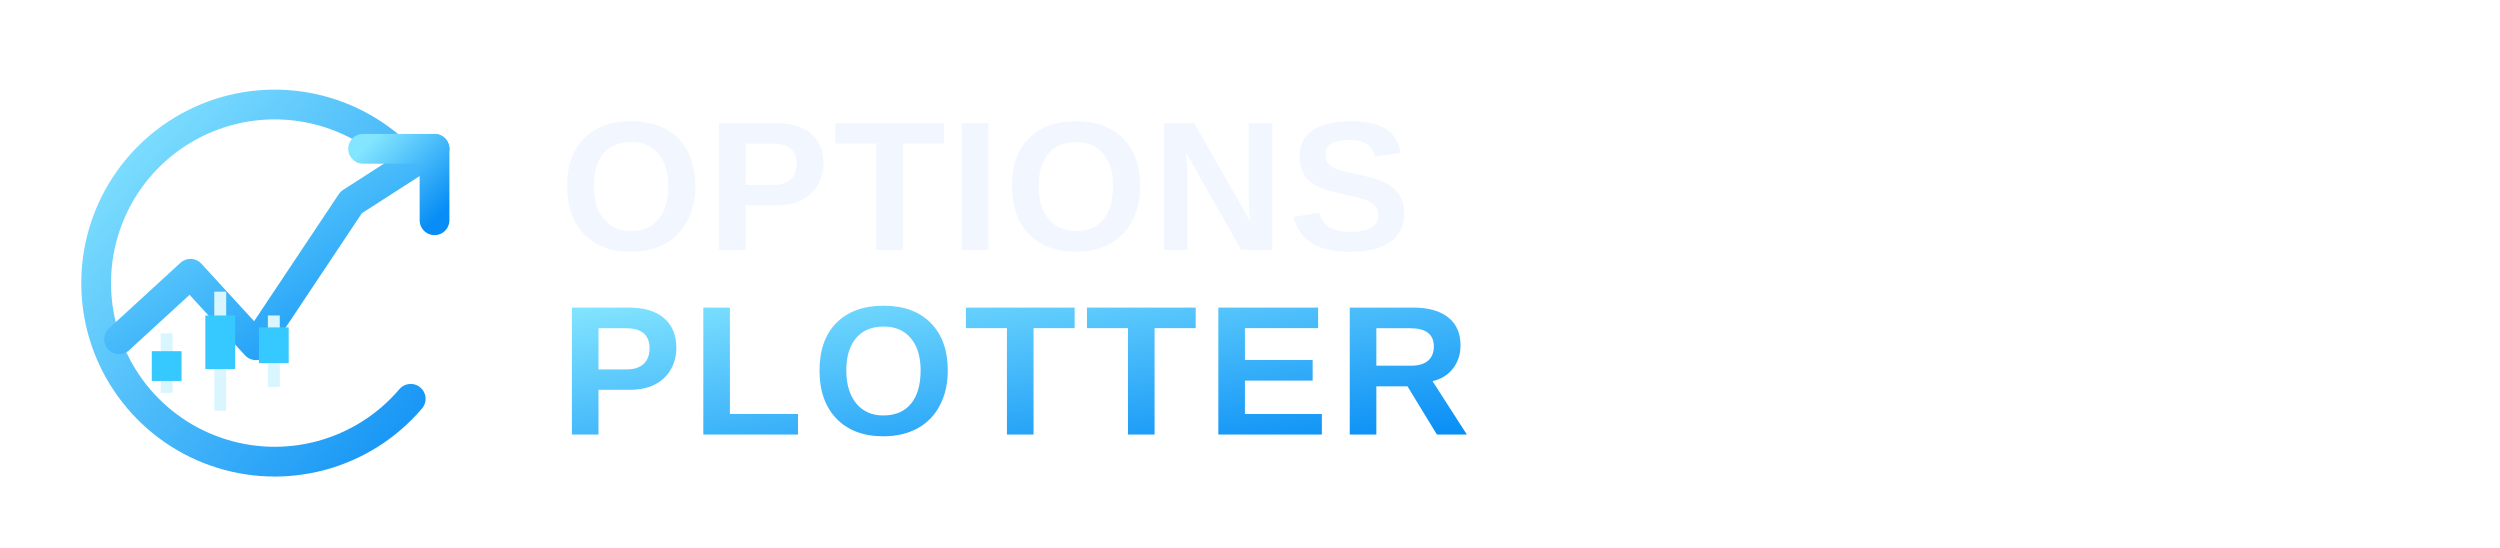
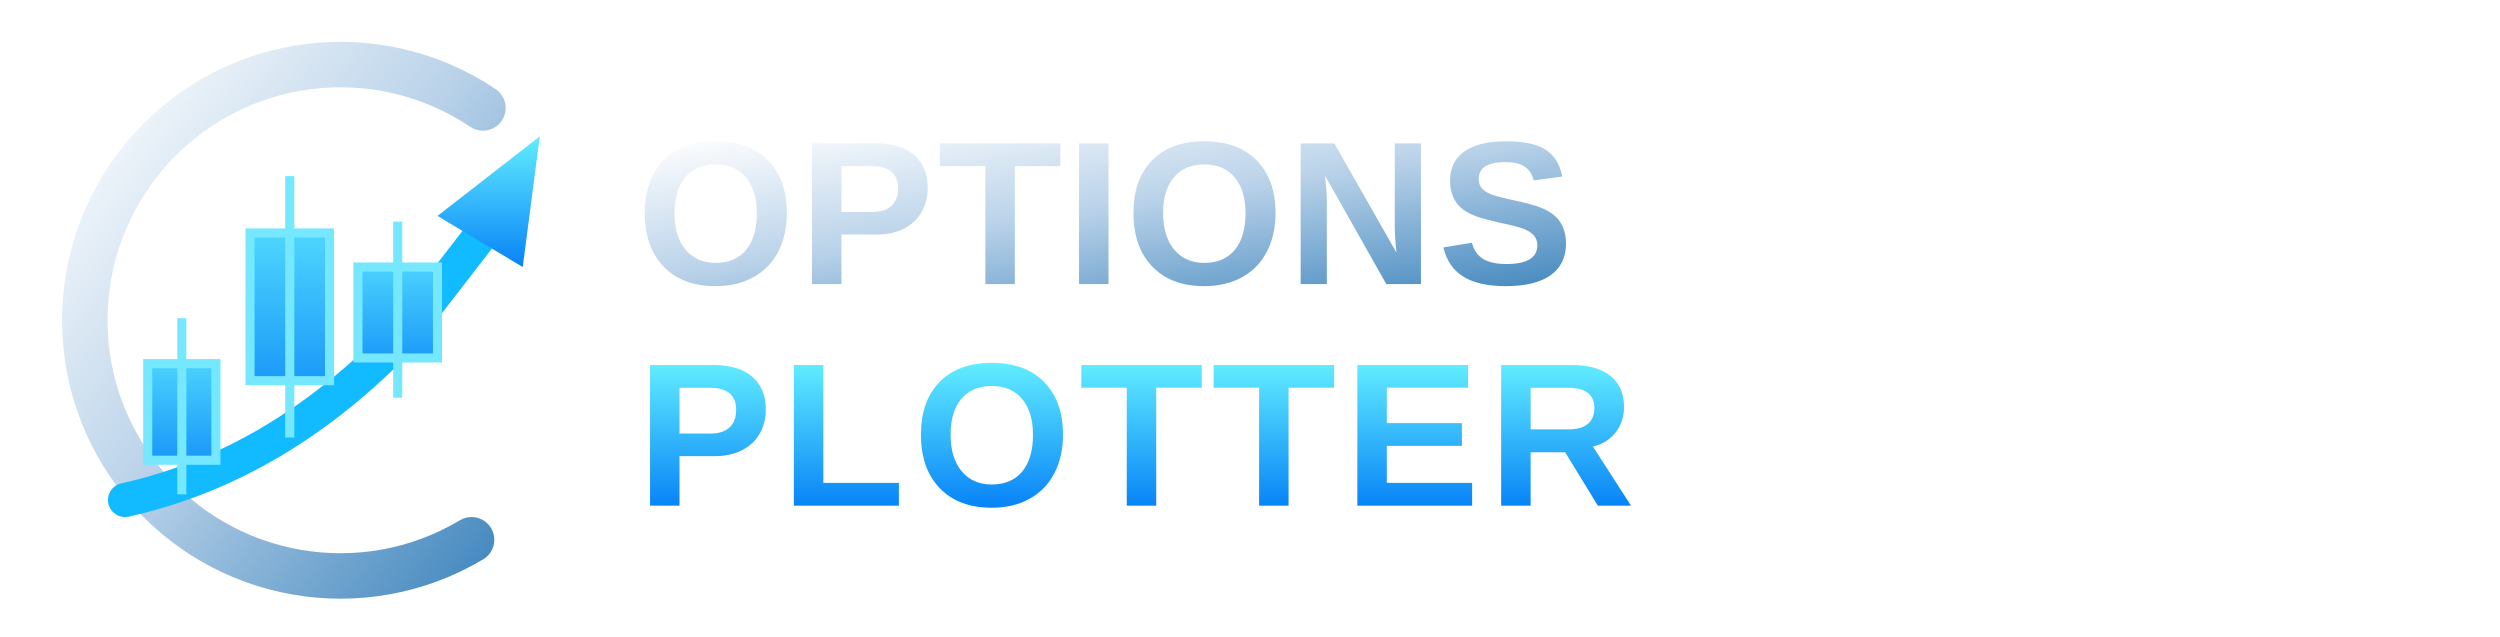
- <svg xmlns="http://www.w3.org/2000/svg" viewBox="0 0 420 92" role="img" aria-labelledby="title">
+ <svg xmlns="http://www.w3.org/2000/svg" viewBox="0 0 440 112" role="img" aria-labelledby="title desc">
  <defs>
-     <linearGradient id="cyan" x1="0" y1="0" x2="1" y2="1">
-       <stop stop-color="#83e5ff" />
-       <stop offset="1" stop-color="#078df5" />
+     <linearGradient id="metal" x1="0" y1="0" x2="1" y2="1">
+       <stop stop-color="#ffffff" />
+       <stop offset=".48" stop-color="#b9d2e9" />
+       <stop offset="1" stop-color="#4589bf" />
+     </linearGradient>
+     <linearGradient id="cyan" x1="0" y1="0" x2="0" y2="1">
+       <stop stop-color="#62edff" />
+       <stop offset="1" stop-color="#0783f7" />
    </linearGradient>
  </defs>
-   <g transform="translate(5 9)" fill="none" stroke="url(#cyan)" stroke-width="5" stroke-linecap="round" stroke-linejoin="round">
-     <path d="M63 18 A30 30 0 1 0 64 58" opacity=".95" />
-     <path d="M15 48 L27 37 L38 49 L54 25 L68 16" />
-     <path d="M56 16 H68 V28" />
+   <g transform="translate(4 4)">
+     <path d="M81 15 A45 45 0 1 0 79 91" fill="none" stroke="url(#metal)" stroke-width="8" stroke-linecap="round" />
+     <path d="M18 84 Q45 78 67 55 L84 33" fill="none" stroke="#12baff" stroke-width="6" stroke-linecap="round" />
+     <path d="M73 34 L91 20 L88 43 Z" fill="url(#cyan)" />
+     <g fill="url(#cyan)" stroke="#75e8ff" stroke-width="1.6">
+       <path d="M28 52 V83 M22 60 H34 V77 H22 Z" />
+       <path d="M47 27 V73 M40 37 H54 V63 H40 Z" />
+       <path d="M66 35 V66 M59 43 H73 V59 H59 Z" />
+     </g>
  </g>
-   <g transform="translate(5 9)" stroke-width="2">
-     <path d="M23 57V47 M32 60V40 M41 56V44" stroke="#d9f6ff" />
-     <path d="M23 50v5 M32 44v9 M41 46v6" stroke="#35c9ff" stroke-width="5" />
-   </g>
-   <text x="94" y="42" font-family="Arial,Helvetica,sans-serif" font-size="31" font-weight="900" letter-spacing=".6" fill="#f2f7ff">OPTIONS</text>
-   <text x="94" y="73" font-family="Arial,Helvetica,sans-serif" font-size="31" font-weight="900" letter-spacing="1.4" fill="url(#cyan)">PLOTTER</text>
+   <text x="112" y="50" fill="url(#metal)" font-family="Arial,Helvetica,sans-serif" font-size="36" font-weight="900" letter-spacing=".5">OPTIONS</text>
+   <text x="112" y="89" fill="url(#cyan)" font-family="Arial,Helvetica,sans-serif" font-size="36" font-weight="900" letter-spacing="1.3">PLOTTER</text>
</svg>
